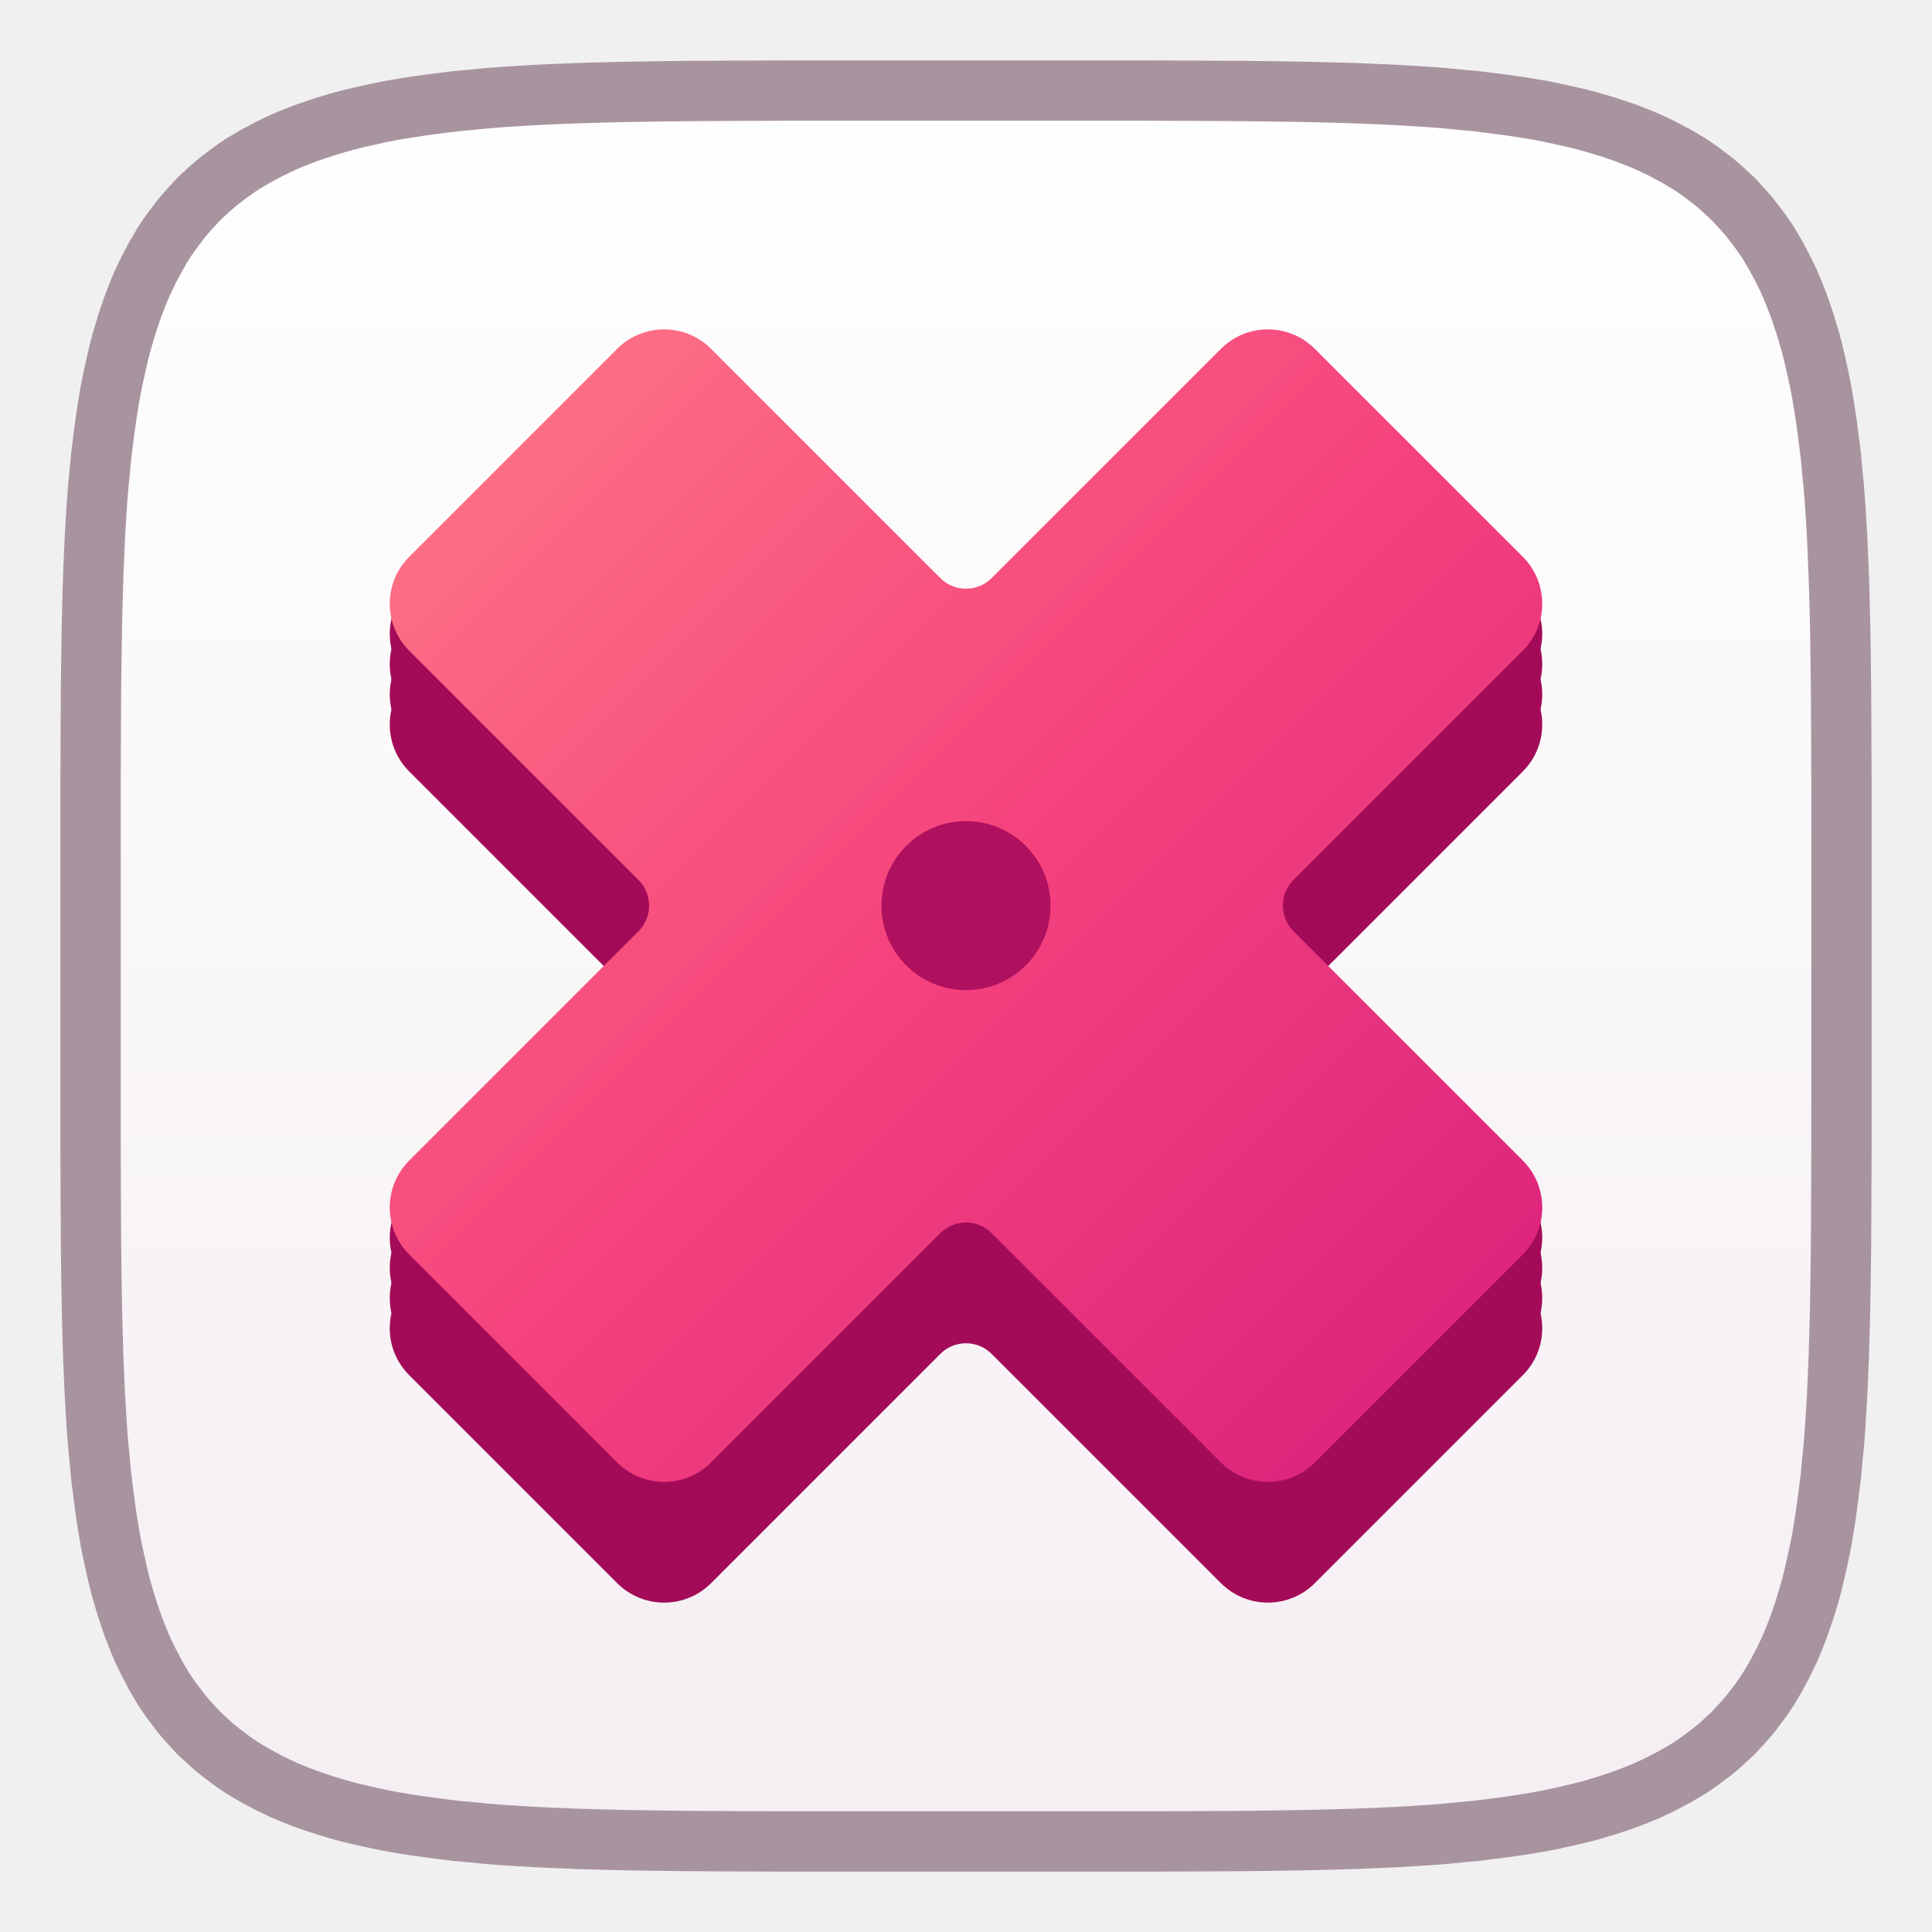
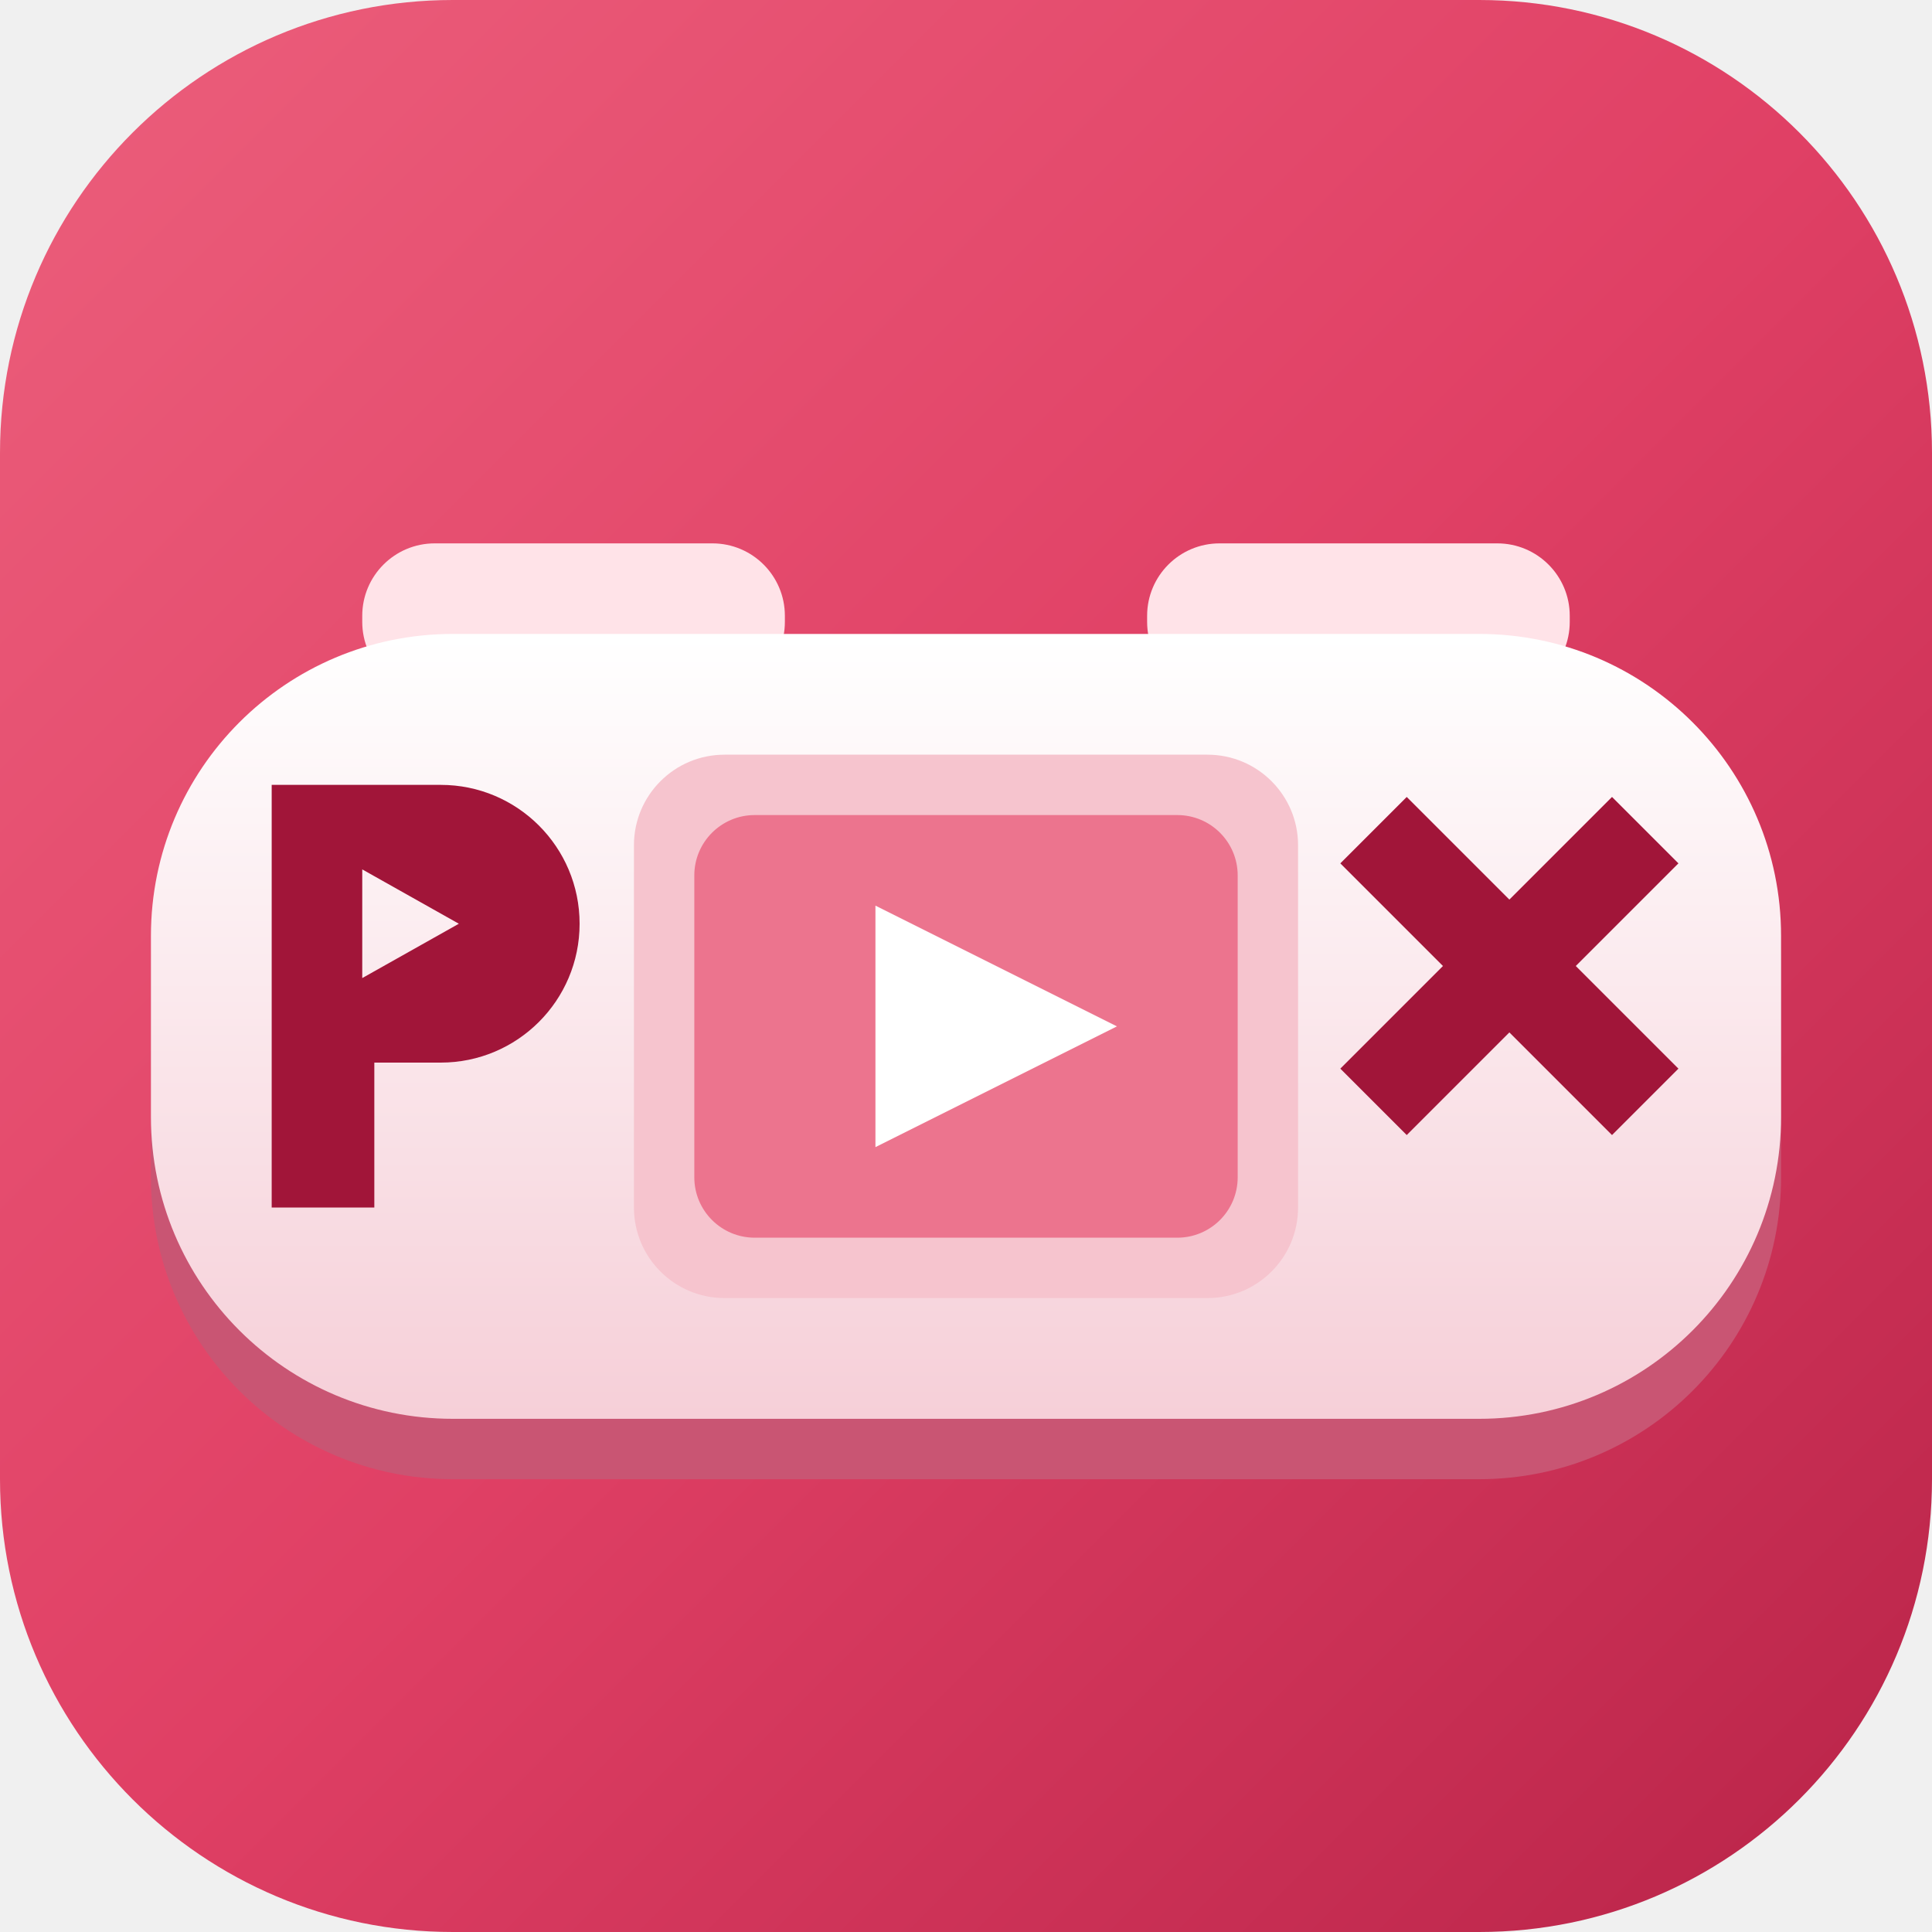
- <svg xmlns="http://www.w3.org/2000/svg" viewBox="0 0 1024 1024" width="1024" height="1024">
+ <svg xmlns="http://www.w3.org/2000/svg" width="32" height="32" viewBox="0 0 32 32">
  <defs>
-     <path id="k32-sq" d="M924.0,512.0L924.0,593.6L923.9,619.7L923.8,638.6L923.6,654.0L923.4,667.2L923.1,679.0L922.8,689.5L922.4,699.2L922.0,708.2L921.5,716.5L921.0,724.4L920.4,731.8L919.7,738.8L919.1,745.5L918.3,751.9L917.5,758.1L916.7,763.9L915.8,769.6L914.9,775.0L913.9,780.2L912.8,785.3L911.7,790.2L910.6,794.9L909.4,799.5L908.1,803.9L906.8,808.2L905.4,812.4L904.0,816.5L902.5,820.4L901.0,824.2L899.4,828.0L897.7,831.6L896.0,835.1L894.2,838.5L892.4,841.9L890.5,845.1L888.6,848.3L886.6,851.3L884.5,854.3L882.3,857.2L880.1,860.1L877.9,862.8L875.5,865.5L873.1,868.1L870.7,870.7L868.1,873.1L865.5,875.5L862.8,877.9L860.1,880.1L857.2,882.3L854.3,884.5L851.3,886.6L848.3,888.6L845.1,890.5L841.9,892.4L838.5,894.2L835.1,896.0L831.6,897.7L828.0,899.4L824.2,901.0L820.4,902.5L816.5,904.0L812.4,905.4L808.2,906.8L803.9,908.1L799.5,909.4L794.9,910.6L790.2,911.7L785.3,912.8L780.2,913.9L775.0,914.9L769.6,915.8L763.9,916.7L758.1,917.5L751.9,918.3L745.5,919.1L738.8,919.7L731.8,920.4L724.4,921.0L716.5,921.5L708.2,922.0L699.2,922.4L689.5,922.8L679.0,923.1L667.2,923.4L654.0,923.6L638.6,923.8L619.7,923.9L593.6,924.0L512.0,924.0L430.4,924.0L404.3,923.9L385.4,923.8L370.0,923.6L356.8,923.4L345.0,923.1L334.5,922.8L324.8,922.4L315.8,922.0L307.5,921.5L299.6,921.0L292.2,920.4L285.2,919.7L278.5,919.1L272.1,918.3L265.9,917.5L260.1,916.7L254.4,915.8L249.0,914.9L243.8,913.9L238.7,912.8L233.8,911.7L229.1,910.6L224.5,909.4L220.1,908.1L215.8,906.8L211.6,905.4L207.5,904.0L203.6,902.5L199.8,901.0L196.0,899.4L192.4,897.7L188.9,896.0L185.5,894.2L182.1,892.4L178.9,890.5L175.7,888.6L172.7,886.6L169.7,884.5L166.8,882.3L163.9,880.1L161.2,877.9L158.5,875.5L155.9,873.1L153.3,870.7L150.9,868.1L148.5,865.5L146.1,862.8L143.9,860.1L141.7,857.2L139.5,854.3L137.4,851.3L135.4,848.3L133.5,845.1L131.6,841.9L129.8,838.5L128.0,835.1L126.3,831.6L124.6,828.0L123.0,824.2L121.5,820.4L120.0,816.5L118.6,812.4L117.2,808.2L115.9,803.9L114.6,799.5L113.4,794.9L112.3,790.2L111.2,785.3L110.1,780.2L109.1,775.0L108.2,769.6L107.3,763.9L106.5,758.1L105.7,751.9L104.9,745.5L104.3,738.8L103.6,731.8L103.0,724.4L102.5,716.5L102.0,708.2L101.6,699.2L101.2,689.5L100.9,679.0L100.6,667.2L100.4,654.0L100.2,638.6L100.1,619.7L100.0,593.6L100.0,512.0L100.0,430.4L100.1,404.3L100.2,385.4L100.4,370.0L100.6,356.8L100.9,345.0L101.2,334.5L101.6,324.8L102.0,315.8L102.5,307.5L103.0,299.6L103.6,292.2L104.3,285.2L104.9,278.5L105.7,272.1L106.5,265.9L107.3,260.1L108.2,254.4L109.1,249.0L110.1,243.8L111.2,238.7L112.3,233.8L113.4,229.1L114.6,224.5L115.9,220.1L117.2,215.8L118.6,211.6L120.0,207.5L121.5,203.6L123.0,199.8L124.6,196.0L126.3,192.4L128.0,188.9L129.8,185.5L131.6,182.1L133.5,178.9L135.4,175.7L137.4,172.7L139.5,169.7L141.7,166.8L143.9,163.9L146.1,161.2L148.5,158.5L150.9,155.9L153.3,153.3L155.9,150.9L158.5,148.5L161.2,146.1L163.9,143.9L166.8,141.7L169.7,139.5L172.7,137.4L175.7,135.4L178.9,133.5L182.1,131.6L185.5,129.8L188.9,128.0L192.4,126.3L196.0,124.6L199.8,123.0L203.6,121.5L207.5,120.0L211.6,118.6L215.8,117.2L220.1,115.9L224.5,114.6L229.1,113.4L233.8,112.3L238.7,111.2L243.8,110.1L249.0,109.1L254.4,108.2L260.1,107.3L265.9,106.5L272.1,105.7L278.5,104.9L285.2,104.3L292.2,103.6L299.6,103.0L307.5,102.5L315.8,102.0L324.8,101.6L334.5,101.2L345.0,100.9L356.8,100.6L370.0,100.4L385.4,100.2L404.3,100.1L430.4,100.0L512.0,100.0L593.6,100.0L619.7,100.1L638.6,100.2L654.0,100.4L667.2,100.6L679.0,100.9L689.5,101.2L699.2,101.6L708.2,102.0L716.5,102.5L724.4,103.0L731.8,103.6L738.8,104.3L745.5,104.9L751.9,105.7L758.1,106.5L763.9,107.3L769.6,108.2L775.0,109.1L780.2,110.1L785.3,111.2L790.2,112.3L794.9,113.4L799.5,114.6L803.9,115.9L808.2,117.2L812.4,118.6L816.5,120.0L820.4,121.5L824.2,123.0L828.0,124.6L831.6,126.3L835.1,128.0L838.5,129.8L841.9,131.6L845.1,133.5L848.3,135.4L851.3,137.4L854.3,139.5L857.2,141.7L860.1,143.9L862.8,146.1L865.5,148.5L868.1,150.9L870.7,153.3L873.1,155.9L875.5,158.5L877.9,161.2L880.1,163.9L882.3,166.8L884.5,169.7L886.6,172.7L888.6,175.7L890.5,178.9L892.4,182.1L894.2,185.5L896.0,188.9L897.7,192.4L899.4,196.0L901.0,199.8L902.5,203.6L904.0,207.5L905.4,211.6L906.8,215.8L908.1,220.1L909.4,224.5L910.6,229.1L911.7,233.8L912.8,238.7L913.9,243.8L914.9,249.0L915.8,254.4L916.7,260.1L917.5,265.9L918.3,272.1L919.1,278.5L919.7,285.2L920.4,292.2L921.0,299.6L921.5,307.5L922.0,315.8L922.4,324.8L922.8,334.5L923.1,345.0L923.4,356.8L923.6,370.0L923.8,385.4L923.9,404.3L924.0,430.4Z" />
-     <path id="k32-x" d="M525.6,306.4L647.1,184.9A35.2,35.2 0 0 1 696.9,184.9L807.1,295.1A35.2,35.2 0 0 1 807.1,344.9L685.6,466.4A19.2,19.2 0 0 0 685.6,493.6L807.1,615.1A35.2,35.2 0 0 1 807.1,664.9L696.9,775.1A35.2,35.2 0 0 1 647.1,775.1L525.6,653.6A19.2,19.2 0 0 0 498.4,653.6L376.9,775.1A35.2,35.2 0 0 1 327.1,775.1L216.9,664.9A35.2,35.2 0 0 1 216.9,615.1L338.4,493.6A19.2,19.2 0 0 0 338.4,466.4L216.9,344.9A35.2,35.2 0 0 1 216.9,295.1L327.1,184.9A35.2,35.2 0 0 1 376.9,184.9L498.4,306.4A19.2,19.2 0 0 0 525.6,306.4Z" />
-     <clipPath id="k32-tc">
-       <use href="#k32-sq" />
-     </clipPath>
-     <linearGradient id="k32-tg" x1="0" y1="0" x2="0" y2="1">
-       <stop offset="0" stop-color="#FFFFFF" />
-       <stop offset="1" stop-color="#F4EEF2" />
+     <linearGradient id="pxc-s32bg" x1="0" y1="0" x2="1" y2="1">
+       <stop offset="0" stop-color="#EC5F7C" />
+       <stop offset=".5" stop-color="#E04065" />
+       <stop offset="1" stop-color="#B82348" />
    </linearGradient>
-     <linearGradient id="k32-fg" gradientUnits="userSpaceOnUse" x1="192" y1="160" x2="832" y2="800">
-       <stop offset="0" stop-color="#FF7C86" />
-       <stop offset="0.5" stop-color="#F5427D" />
-       <stop offset="1" stop-color="#D61C7C" />
+     <linearGradient id="pxc-s32b" x1="0" y1="0" x2="0" y2="1">
+       <stop offset="0" stop-color="#fff" />
+       <stop offset="1" stop-color="#F6CFD8" />
    </linearGradient>
  </defs>
-   <g transform="matrix(1.16505 0 0 1.16505 -84.50 -84.50)">
-     <use href="#k32-sq" fill="url(#k32-tg)" />
-     <use href="#k32-sq" fill="none" stroke="#A8949F" stroke-width="54.9" clip-path="url(#k32-tc)" />
-   </g>
-   <g fill="#A30B58">
-     <use href="#k32-x" transform="translate(0 16)" />
-     <use href="#k32-x" transform="translate(0 32)" />
-     <use href="#k32-x" transform="translate(0 48)" />
-     <use href="#k32-x" transform="translate(0 64)" />
-   </g>
-   <use href="#k32-x" fill="url(#k32-fg)" />
-   <circle cx="512" cy="480" r="44.8" fill="#B0115E" />
+   <rect width="32" height="32" rx="7.5" fill="url(#pxc-s32bg)" />
+   <rect x="6" y="9" width="7" height="2.5" rx="1.2" fill="#FFE3E8" />
+   <rect x="19" y="9" width="7" height="2.5" rx="1.2" fill="#FFE3E8" />
+   <rect x="2.5" y="11" width="27" height="13.5" rx="5" fill="#C95573" />
+   <rect x="2.5" y="10.5" width="27" height="13" rx="5" fill="url(#pxc-s32b)" />
+   <rect x="10.5" y="12.5" width="11" height="9" rx="1.5" fill="#F6C4CE" />
+   <rect x="11.5" y="13.5" width="9" height="7" rx="1" fill="#EC748E" />
+   <path d="M14.5,15 L18.5,17 L14.5,19 Z" fill="#fff" />
+   <path fill="#A11539" fill-rule="evenodd" d="M4.5,13 L7.3,13 A2,2 0 0 1 7.3,17.6 L6.2,17.6 L6.2,20 L4.5,20 Z M6,14.4 L7.6,15.3 L6,16.2 Z" />
+   <path fill="#A11539" d="M23.3,13.2 L25,14.9 L26.7,13.2 L27.8,14.3 L26.1,16 L27.8,17.7 L26.7,18.8 L25,17.1 L23.3,18.8 L22.2,17.7 L23.9,16 L22.2,14.3 Z" />
</svg>
